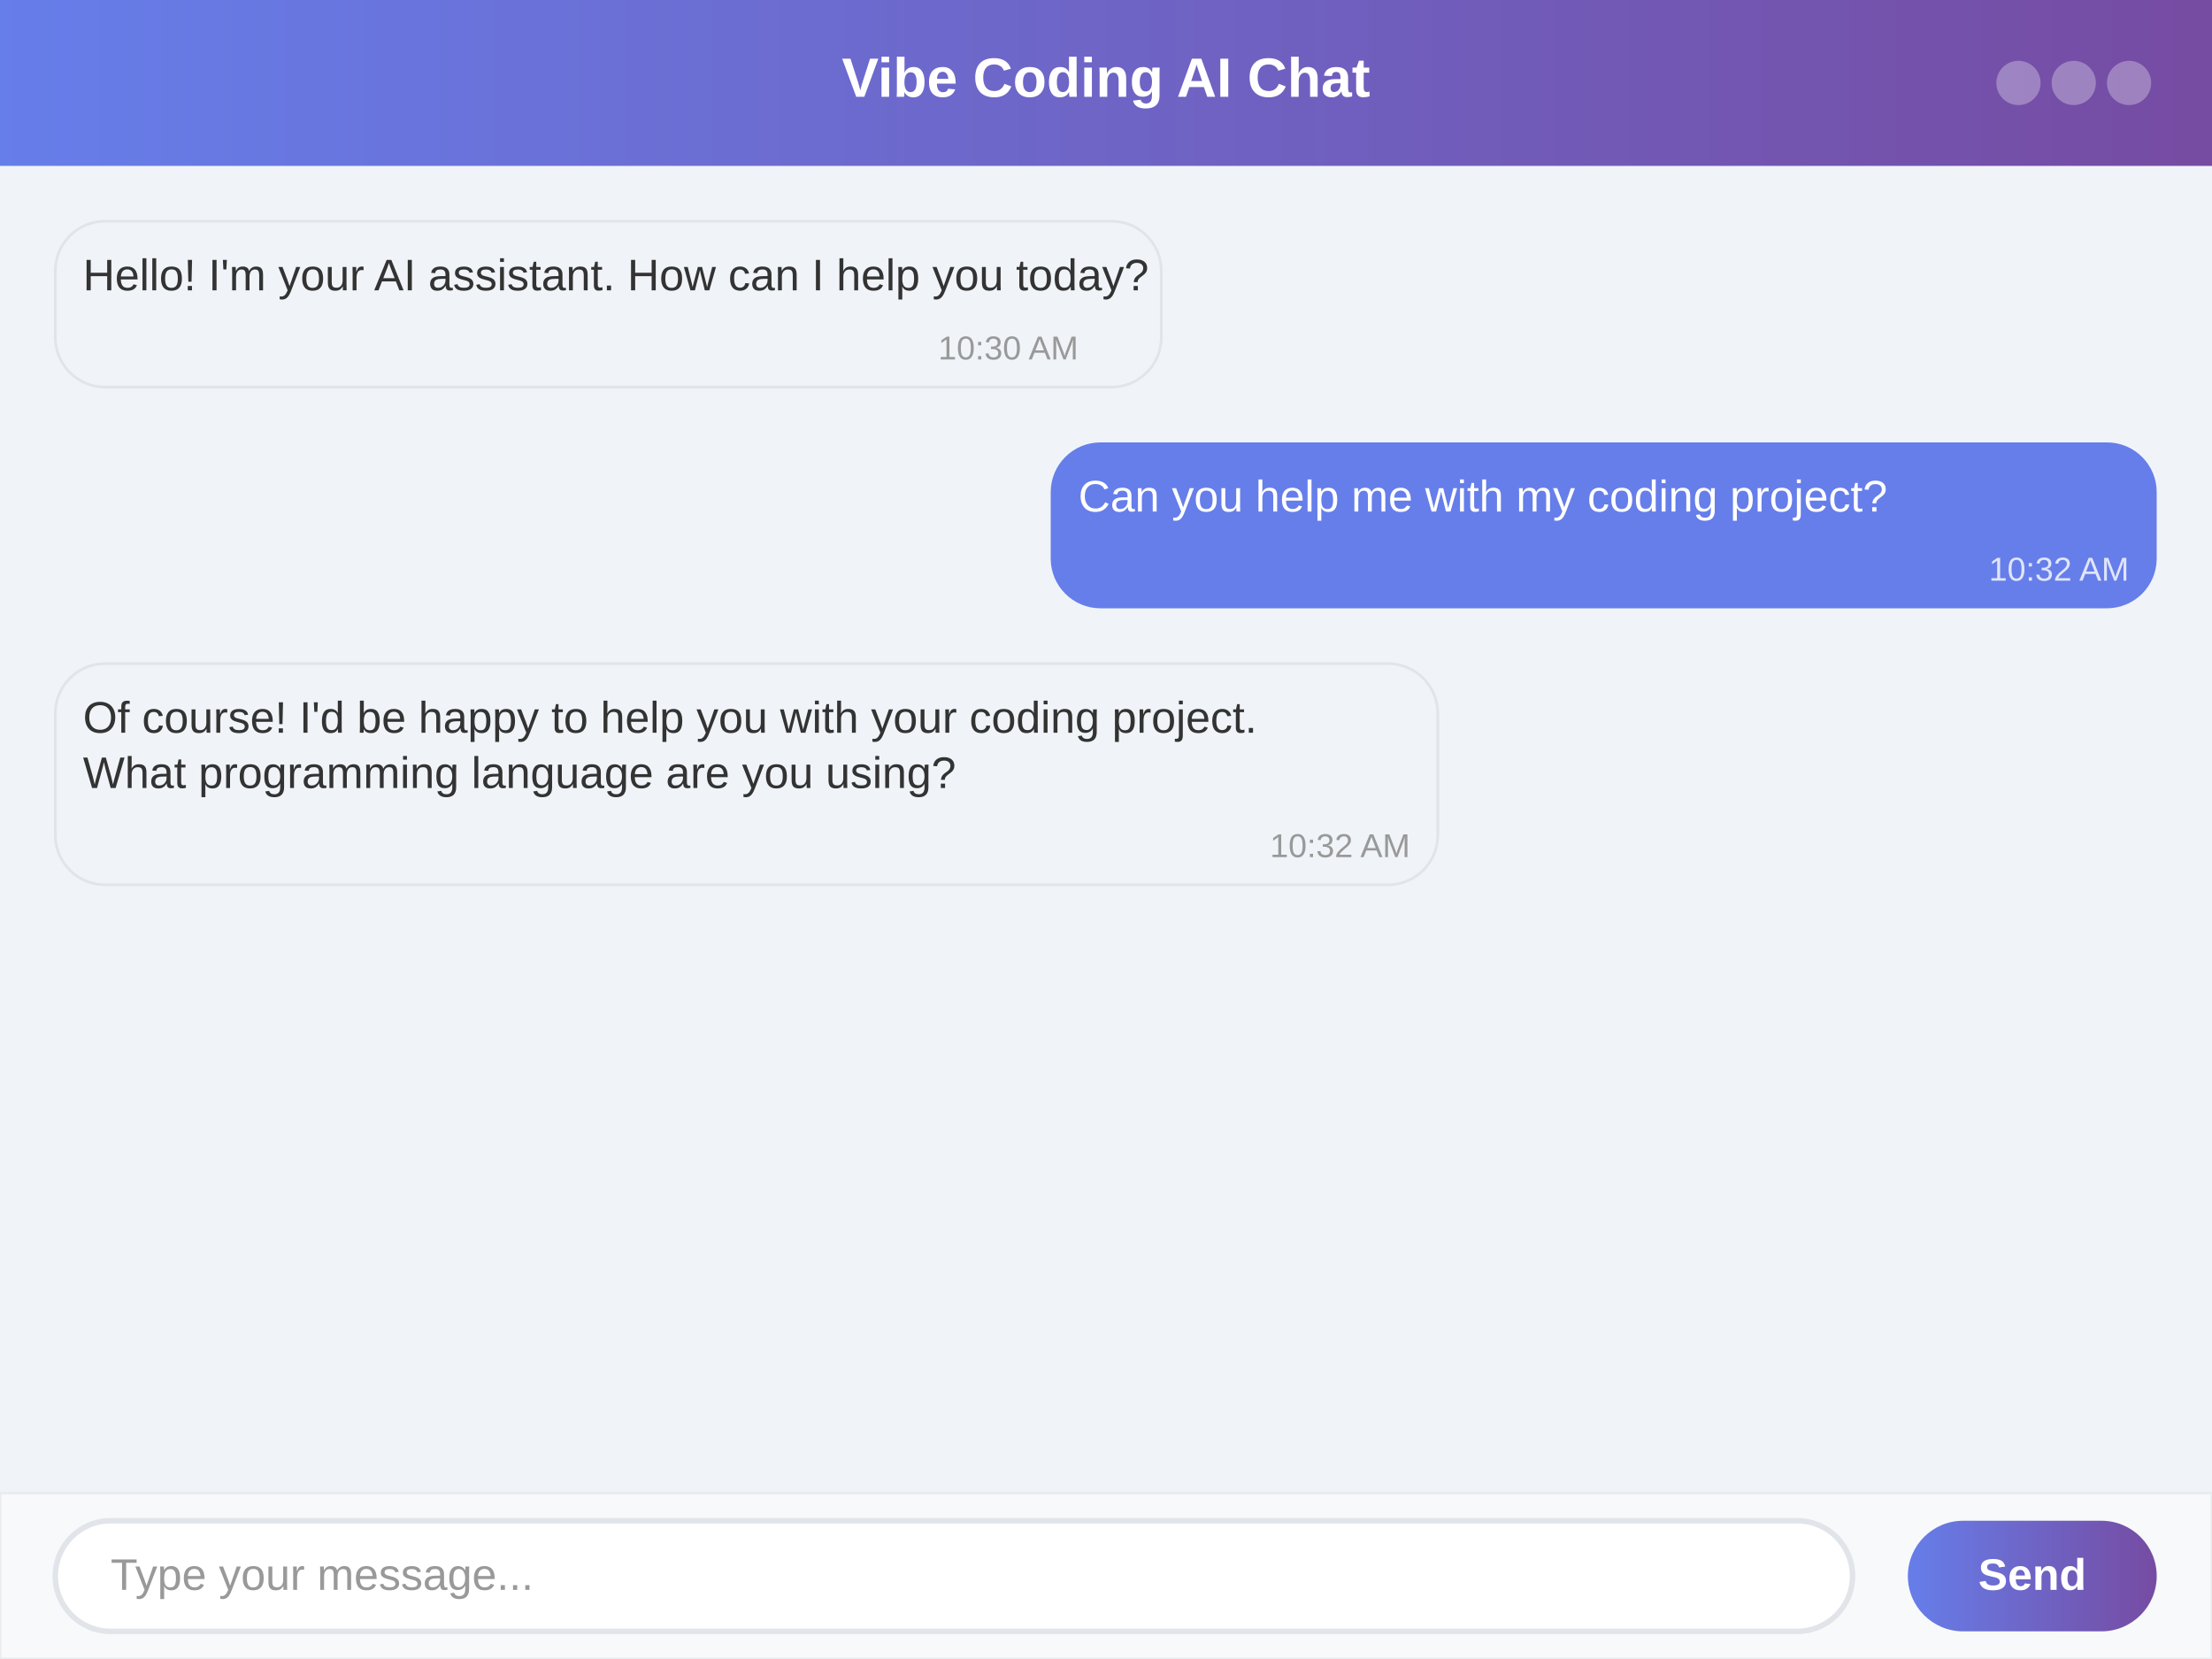
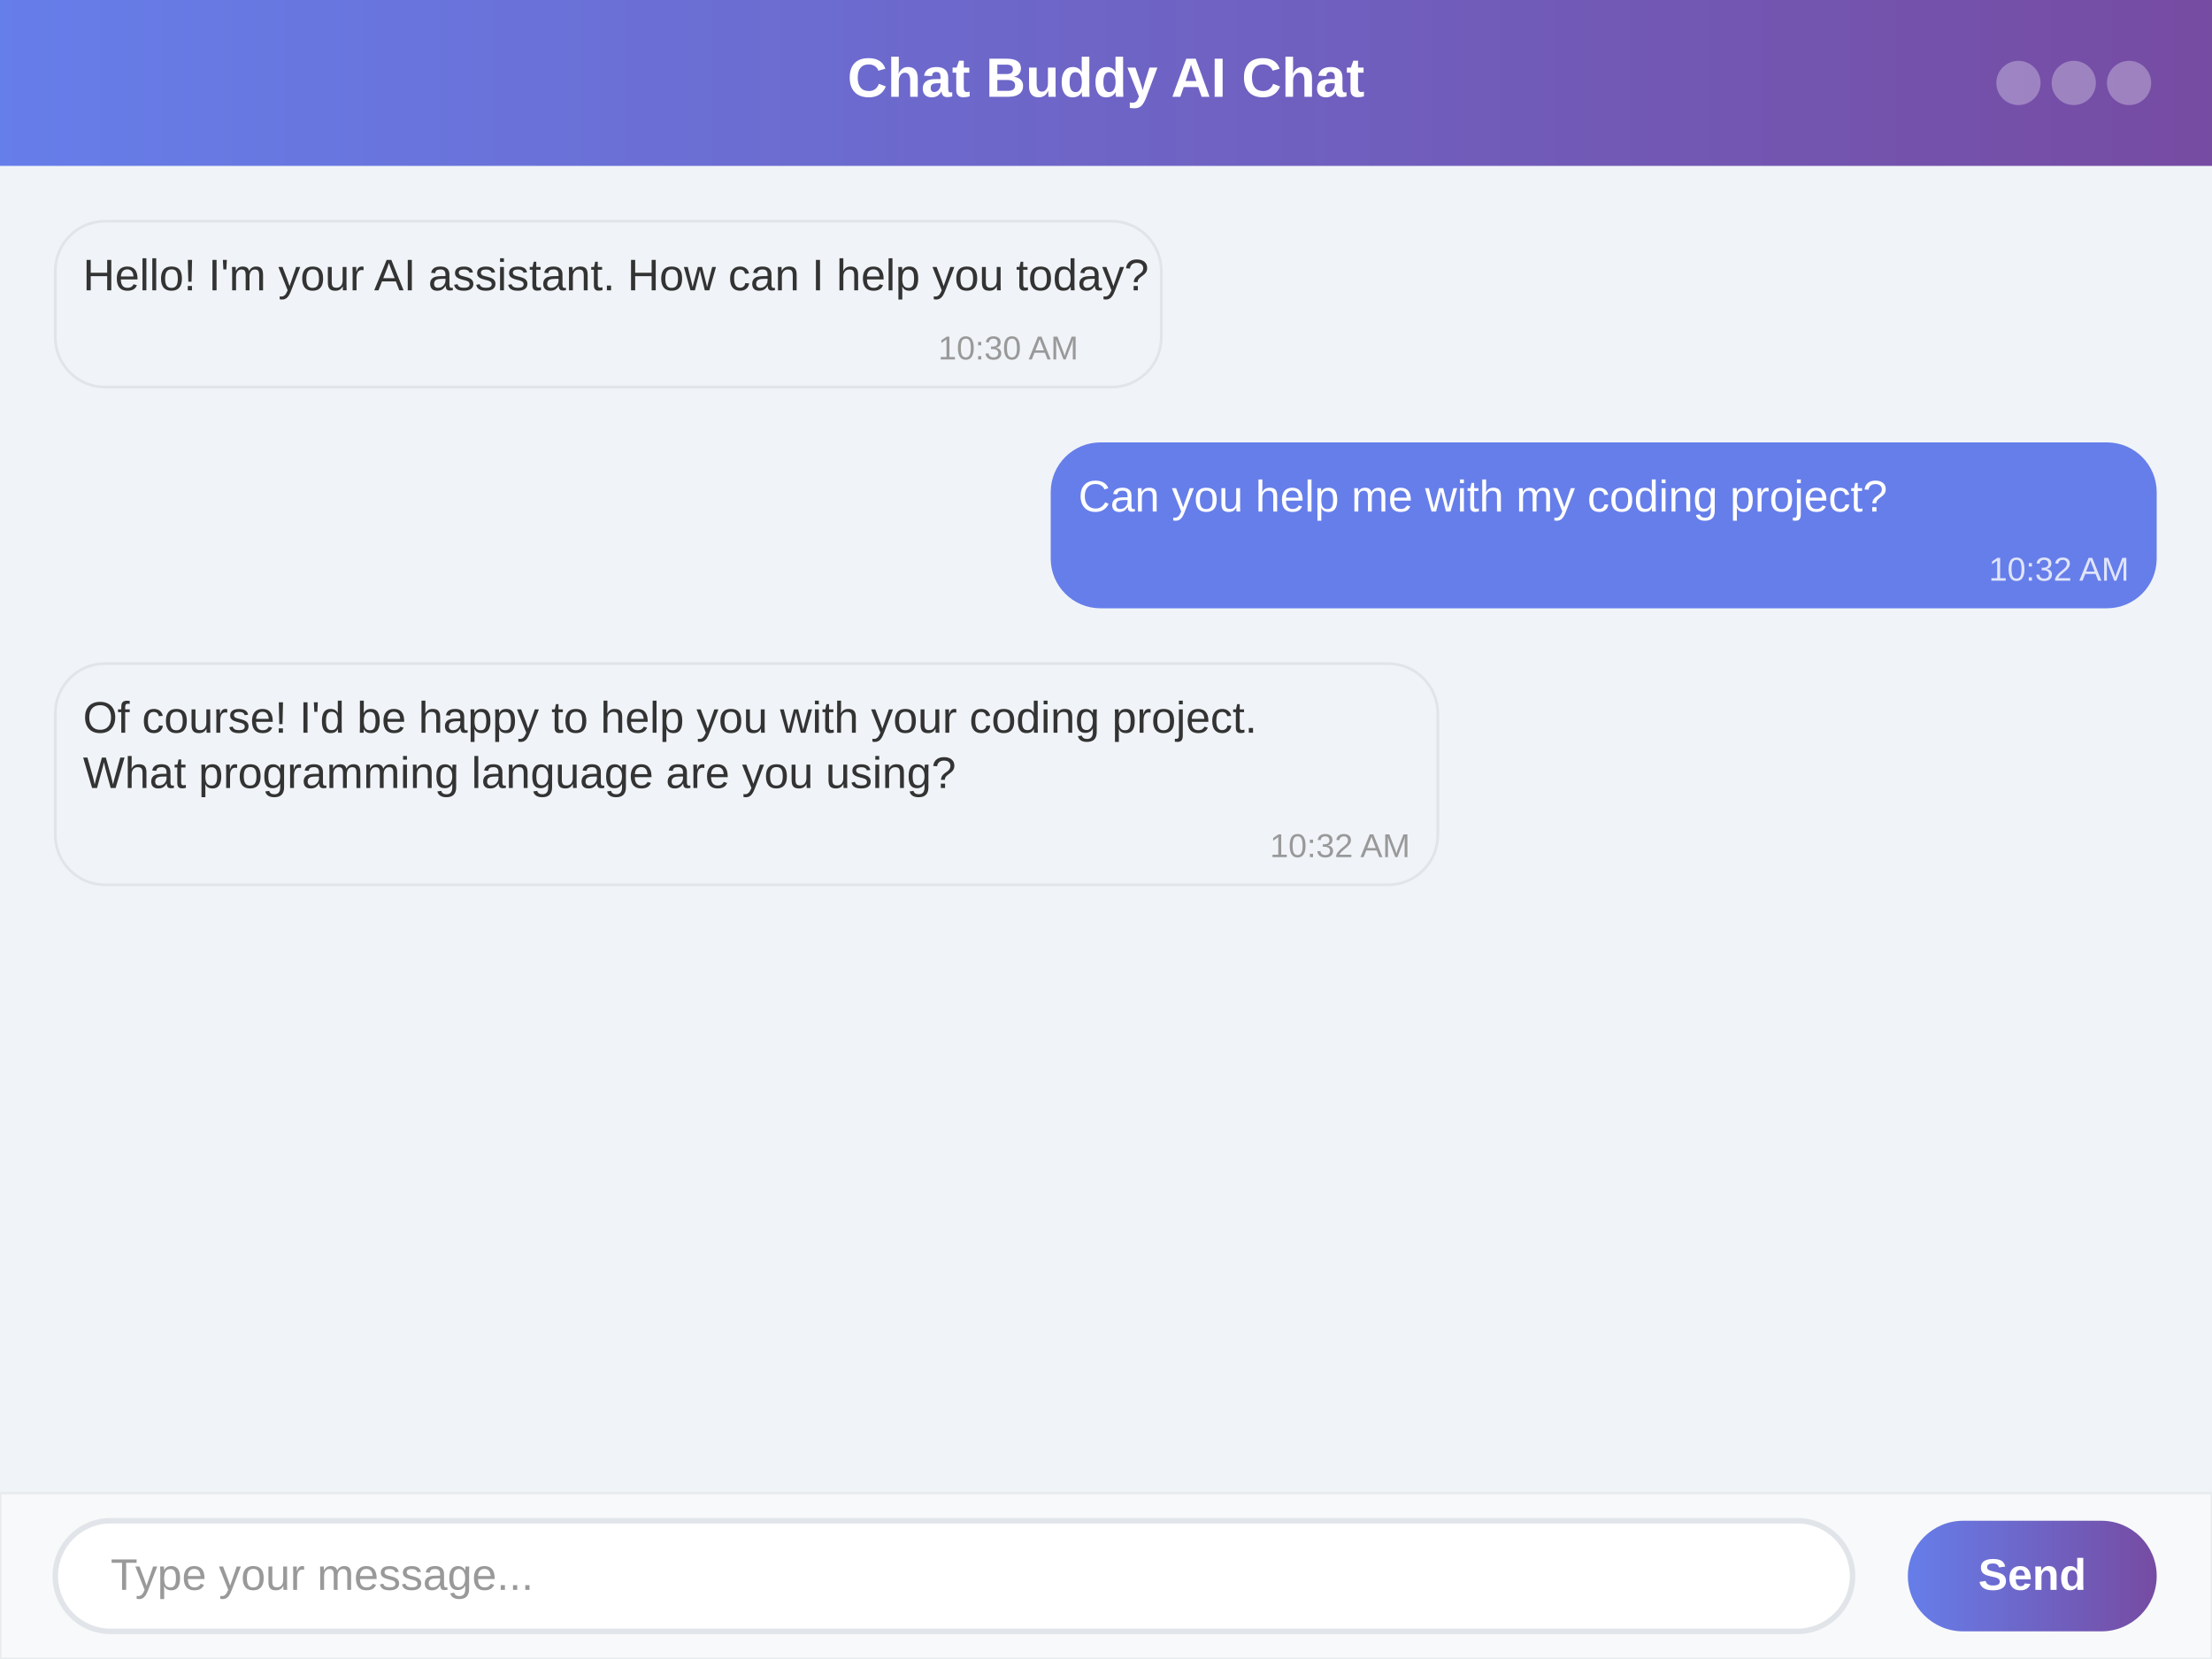
<svg xmlns="http://www.w3.org/2000/svg" width="800" height="600">
  <rect width="100%" height="100%" fill="#f0f4f8" />
  <rect x="0" y="0" width="800" height="60" fill="url(#headerGradient)" />
-   <text x="400" y="35" font-family="Arial, sans-serif" font-size="20" fill="white" text-anchor="middle" font-weight="bold">Vibe Coding AI Chat</text>
+   <text x="400" y="35" font-family="Arial, sans-serif" font-size="20" fill="white" text-anchor="middle" font-weight="bold">Chat Buddy AI Chat</text>
  <defs>
    <linearGradient id="headerGradient" x1="0%" y1="0%" x2="100%" y2="0%">
      <stop offset="0%" style="stop-color:#667eea;stop-opacity:1" />
      <stop offset="100%" style="stop-color:#764ba2;stop-opacity:1" />
    </linearGradient>
  </defs>
  <rect x="20" y="80" width="400" height="60" rx="18" fill="#f0f4f8" stroke="#e1e5e9" stroke-width="1" />
  <text x="30" y="105" font-family="Arial, sans-serif" font-size="16" fill="#333">Hello! I'm your AI assistant. How can I help you today?</text>
  <text x="390" y="130" font-family="Arial, sans-serif" font-size="12" fill="#999" text-anchor="end">10:30 AM</text>
  <rect x="380" y="160" width="400" height="60" rx="18" fill="#667eea" />
  <text x="390" y="185" font-family="Arial, sans-serif" font-size="16" fill="white">Can you help me with my coding project?</text>
  <text x="770" y="210" font-family="Arial, sans-serif" font-size="12" fill="rgba(255,255,255,0.8)" text-anchor="end">10:32 AM</text>
  <rect x="20" y="240" width="500" height="80" rx="18" fill="#f0f4f8" stroke="#e1e5e9" stroke-width="1" />
  <text x="30" y="265" font-family="Arial, sans-serif" font-size="16" fill="#333">Of course! I'd be happy to help you with your coding project.</text>
  <text x="30" y="285" font-family="Arial, sans-serif" font-size="16" fill="#333">What programming language are you using?</text>
  <text x="510" y="310" font-family="Arial, sans-serif" font-size="12" fill="#999" text-anchor="end">10:32 AM</text>
  <rect x="0" y="540" width="800" height="60" fill="#f8f9fa" stroke="#e9ecef" stroke-width="1" />
  <rect x="20" y="550" width="650" height="40" rx="20" fill="white" stroke="#e1e5e9" stroke-width="2" />
  <text x="40" y="575" font-family="Arial, sans-serif" font-size="16" fill="#999">Type your message...</text>
  <rect x="690" y="550" width="90" height="40" rx="20" fill="url(#headerGradient)" />
  <text x="735" y="575" font-family="Arial, sans-serif" font-size="16" fill="white" text-anchor="middle" font-weight="bold">Send</text>
  <circle cx="770" cy="30" r="8" fill="rgba(255,255,255,0.3)" />
  <circle cx="750" cy="30" r="8" fill="rgba(255,255,255,0.3)" />
  <circle cx="730" cy="30" r="8" fill="rgba(255,255,255,0.3)" />
</svg>
